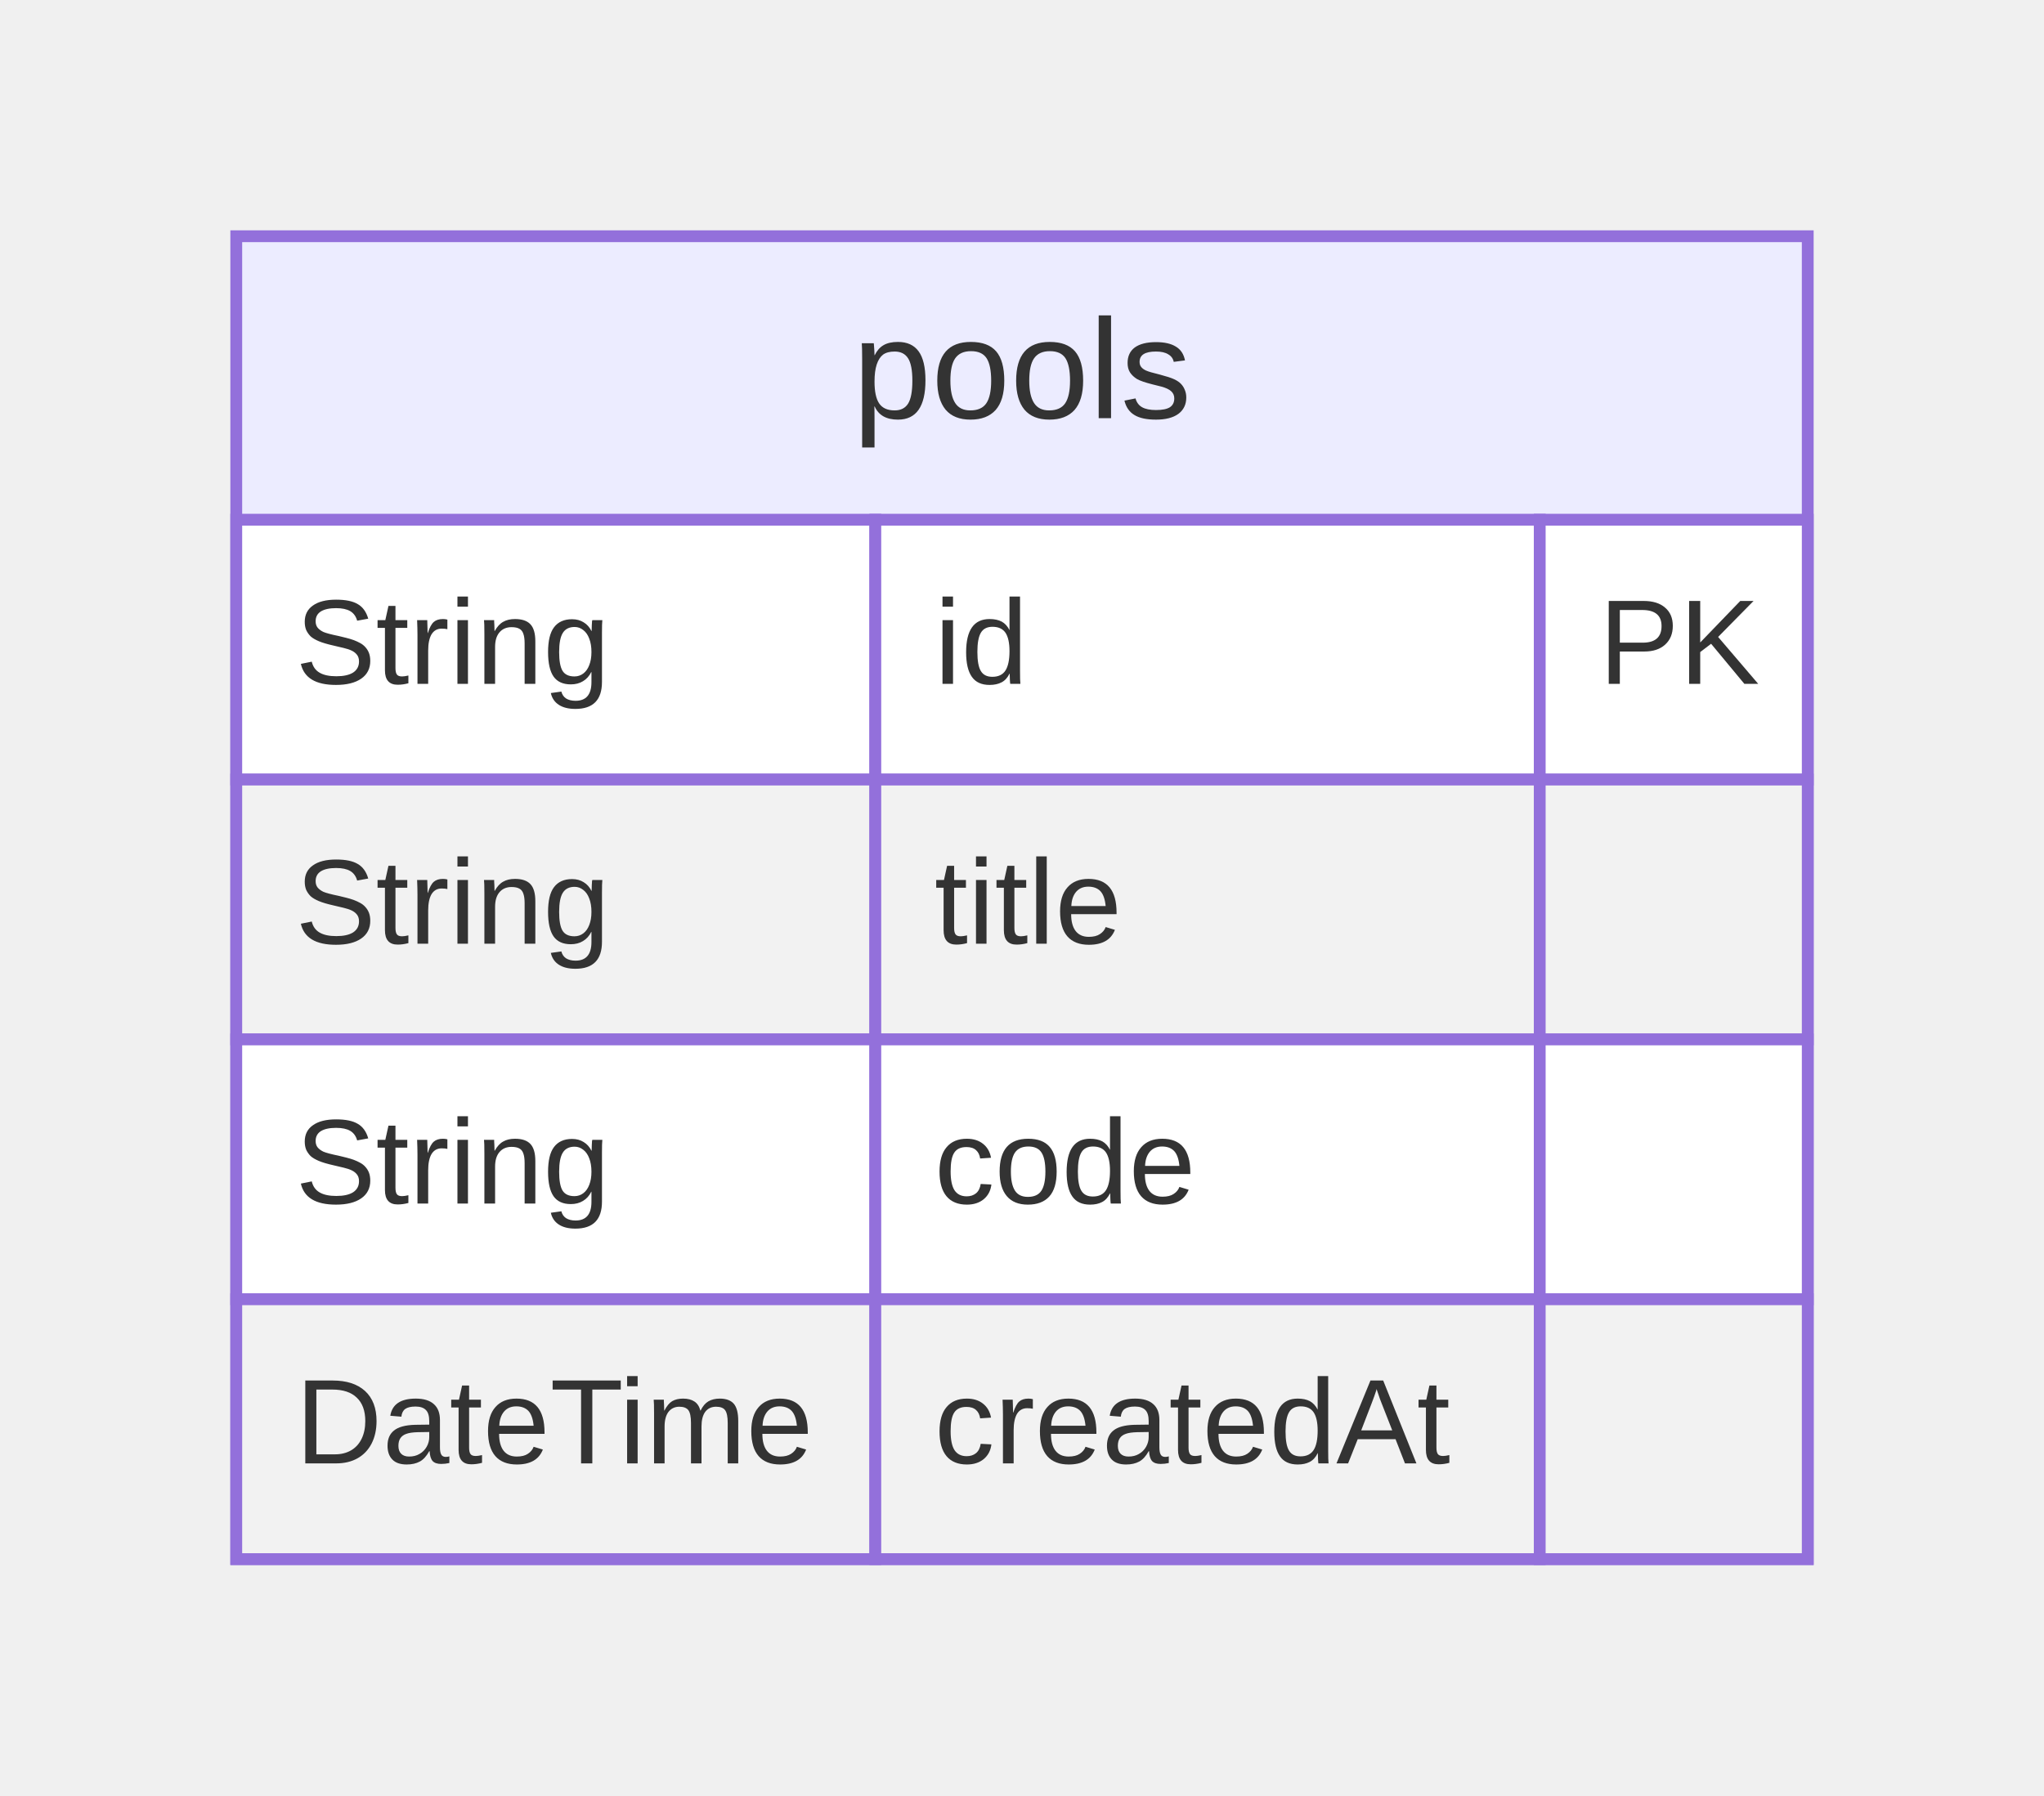
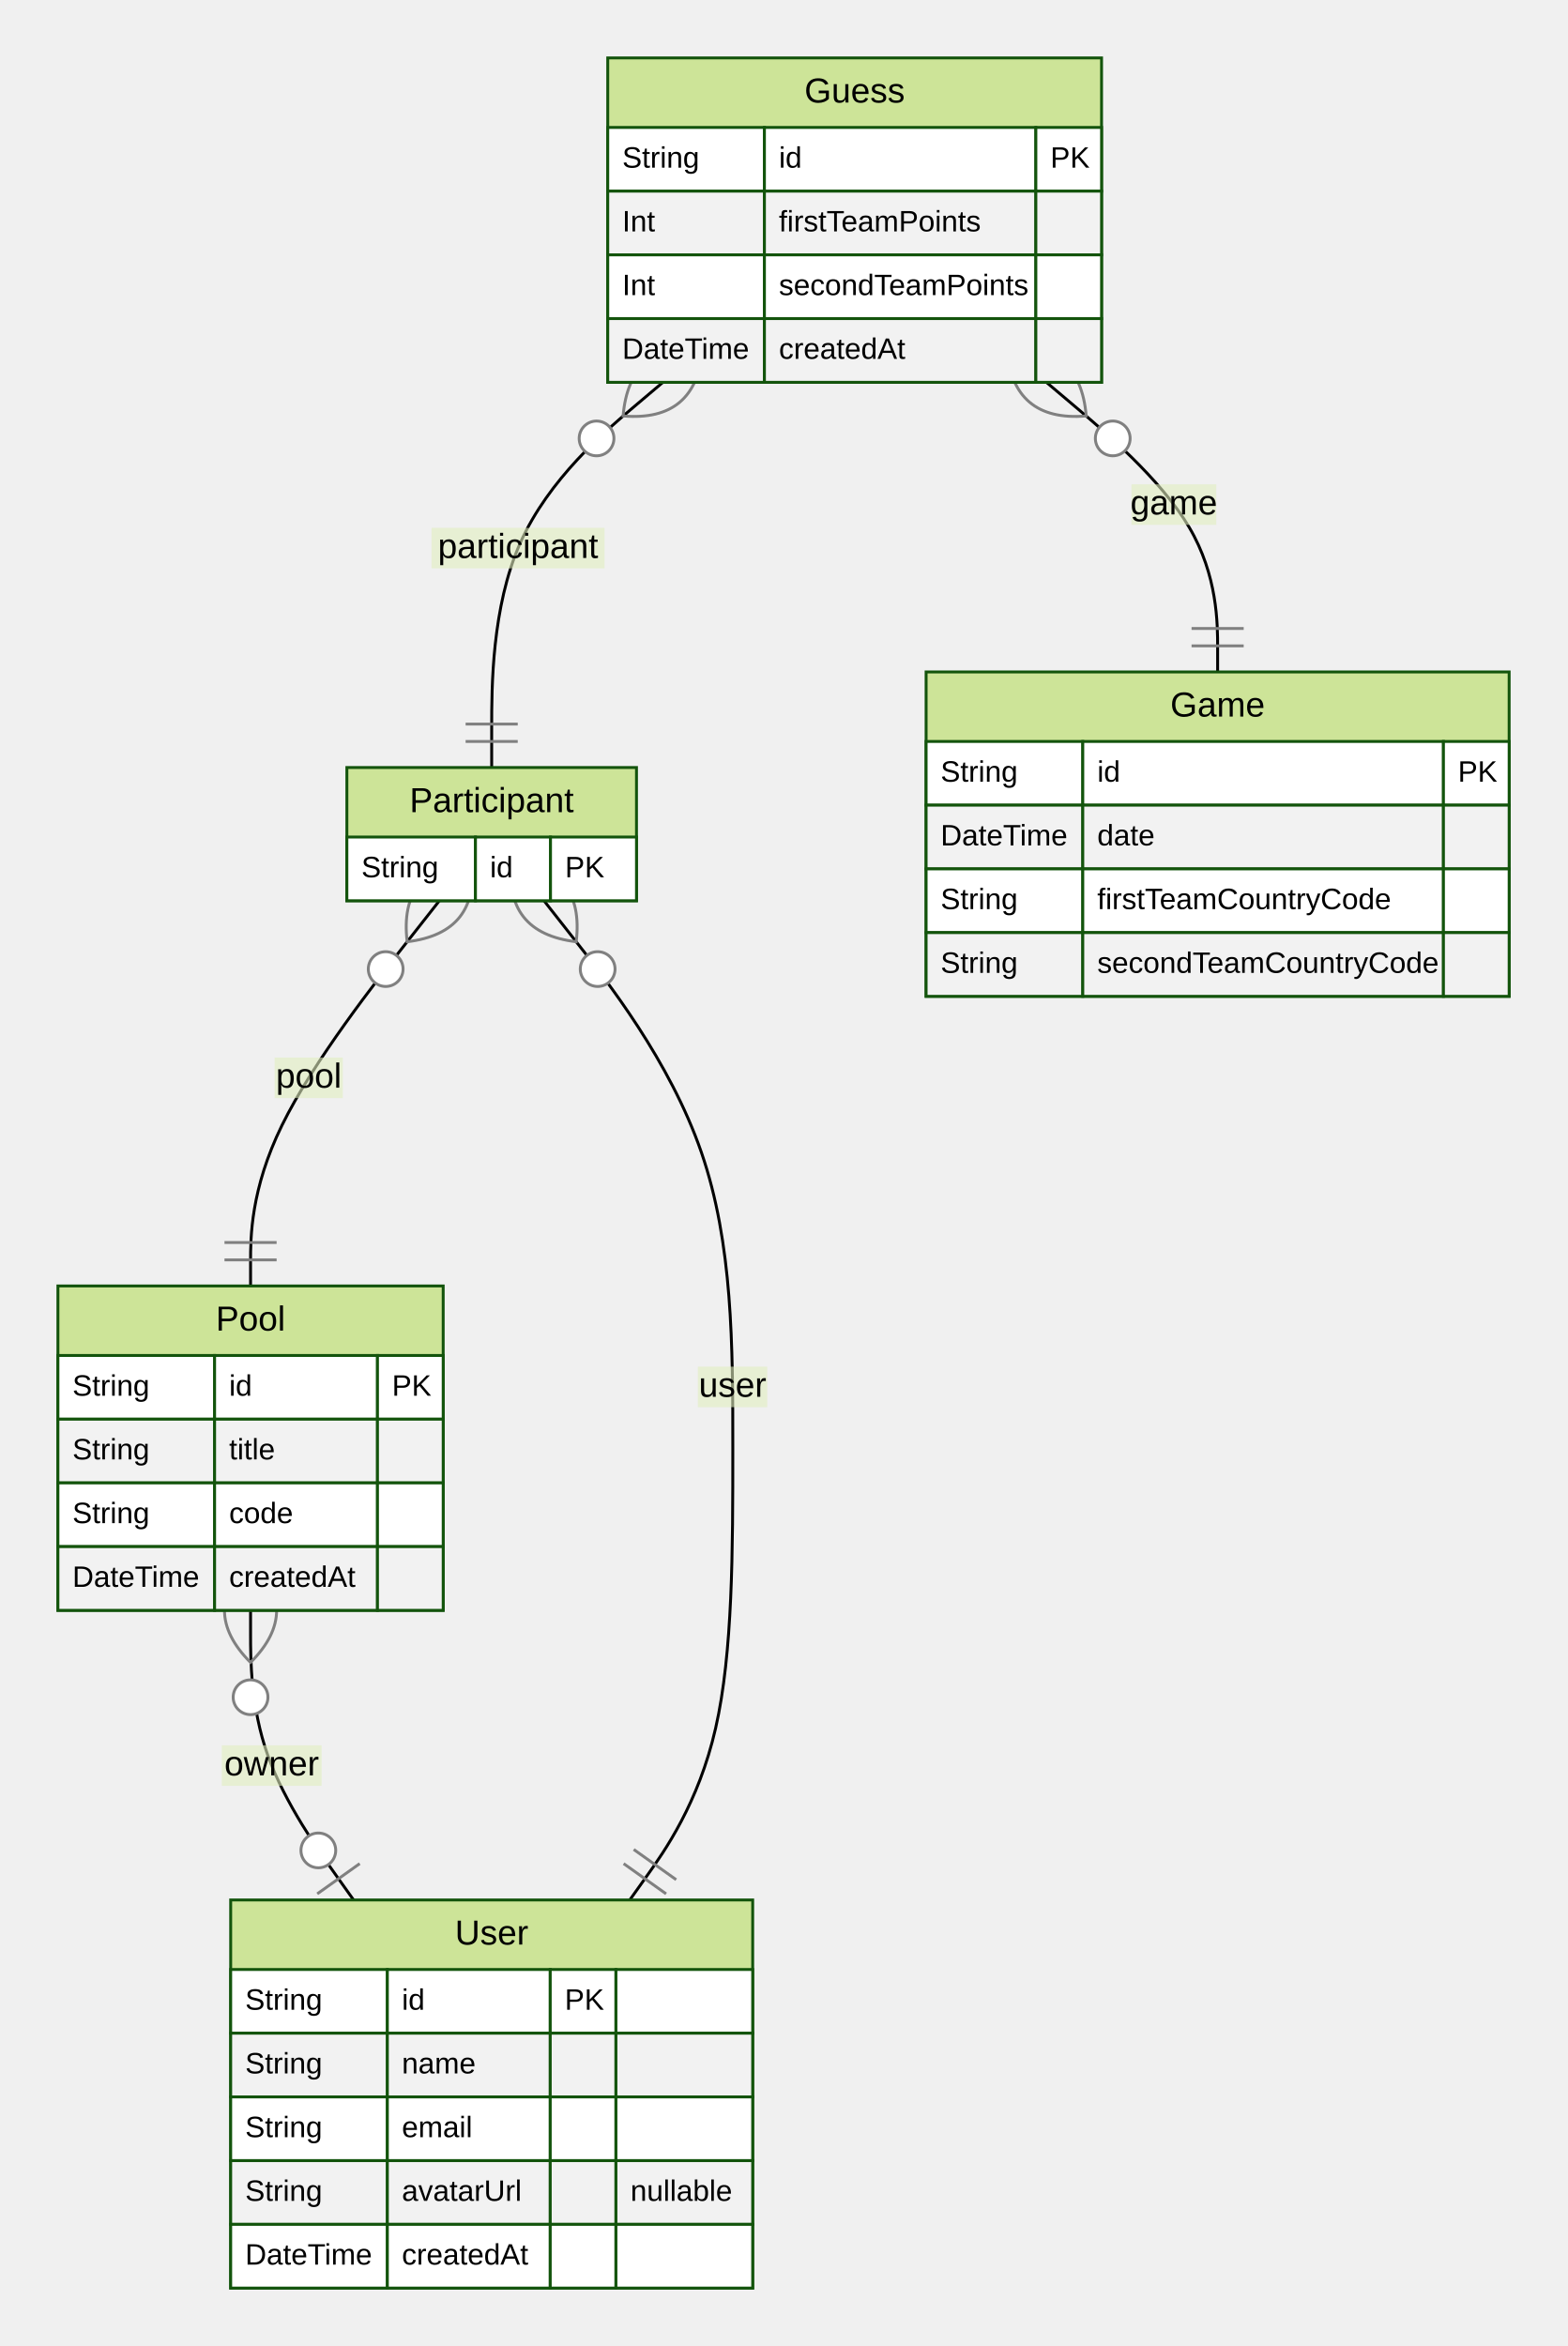
- <svg xmlns="http://www.w3.org/2000/svg" aria-labelledby="chart-title-mermaid-0 chart-desc-mermaid-0" role="img" viewBox="0 0 173.026 152" style="max-width: 173.026px; background-color: white;" width="100%" id="mermaid-0">
-   <style>#mermaid-0 {font-family:"trebuchet ms",verdana,arial,sans-serif;font-size:16px;fill:#333;}#mermaid-0 .error-icon{fill:#552222;}#mermaid-0 .error-text{fill:#552222;stroke:#552222;}#mermaid-0 .edge-thickness-normal{stroke-width:2px;}#mermaid-0 .edge-thickness-thick{stroke-width:3.5px;}#mermaid-0 .edge-pattern-solid{stroke-dasharray:0;}#mermaid-0 .edge-pattern-dashed{stroke-dasharray:3;}#mermaid-0 .edge-pattern-dotted{stroke-dasharray:2;}#mermaid-0 .marker{fill:#333333;stroke:#333333;}#mermaid-0 .marker.cross{stroke:#333333;}#mermaid-0 svg{font-family:"trebuchet ms",verdana,arial,sans-serif;font-size:16px;}#mermaid-0 .entityBox{fill:#ECECFF;stroke:#9370DB;}#mermaid-0 .attributeBoxOdd{fill:#ffffff;stroke:#9370DB;}#mermaid-0 .attributeBoxEven{fill:#f2f2f2;stroke:#9370DB;}#mermaid-0 .relationshipLabelBox{fill:hsl(80, 100%, 96.275%);opacity:0.7;background-color:hsl(80, 100%, 96.275%);}#mermaid-0 .relationshipLabelBox rect{opacity:0.5;}#mermaid-0 .relationshipLine{stroke:#333333;}#mermaid-0 :root{--mermaid-font-family:"trebuchet ms",verdana,arial,sans-serif;}</style>
+ <svg xmlns="http://www.w3.org/2000/svg" aria-labelledby="chart-title-mermaid-0 chart-desc-mermaid-0" role="img" viewBox="0 0 541.082 810" style="max-width: 541.082px; background-color: white;" width="100%" id="mermaid-0">
+   <style>#mermaid-0 {font-family:"trebuchet ms",verdana,arial,sans-serif;font-size:16px;fill:#000000;}#mermaid-0 .error-icon{fill:#552222;}#mermaid-0 .error-text{fill:#552222;stroke:#552222;}#mermaid-0 .edge-thickness-normal{stroke-width:2px;}#mermaid-0 .edge-thickness-thick{stroke-width:3.5px;}#mermaid-0 .edge-pattern-solid{stroke-dasharray:0;}#mermaid-0 .edge-pattern-dashed{stroke-dasharray:3;}#mermaid-0 .edge-pattern-dotted{stroke-dasharray:2;}#mermaid-0 .marker{fill:#000000;stroke:#000000;}#mermaid-0 .marker.cross{stroke:#000000;}#mermaid-0 svg{font-family:"trebuchet ms",verdana,arial,sans-serif;font-size:16px;}#mermaid-0 .entityBox{fill:#cde498;stroke:#13540c;}#mermaid-0 .attributeBoxOdd{fill:#ffffff;stroke:#13540c;}#mermaid-0 .attributeBoxEven{fill:#f2f2f2;stroke:#13540c;}#mermaid-0 .relationshipLabelBox{fill:hsl(78.158, 58.462%, 84.51%);opacity:0.7;background-color:hsl(78.158, 58.462%, 84.51%);}#mermaid-0 .relationshipLabelBox rect{opacity:0.5;}#mermaid-0 .relationshipLine{stroke:#000000;}#mermaid-0 :root{--mermaid-font-family:"trebuchet ms",verdana,arial,sans-serif;}</style>
  <g />
  <defs>
    <marker orient="auto" markerHeight="18" markerWidth="18" refY="9" refX="0" id="ONLY_ONE_START">
      <path d="M9,0 L9,18 M15,0 L15,18" fill="none" stroke="gray" />
    </marker>
  </defs>
  <defs>
    <marker orient="auto" markerHeight="18" markerWidth="18" refY="9" refX="18" id="ONLY_ONE_END">
      <path d="M3,0 L3,18 M9,0 L9,18" fill="none" stroke="gray" />
    </marker>
  </defs>
  <defs>
    <marker orient="auto" markerHeight="18" markerWidth="30" refY="9" refX="0" id="ZERO_OR_ONE_START">
      <circle r="6" cy="9" cx="21" fill="white" stroke="gray" />
      <path d="M9,0 L9,18" fill="none" stroke="gray" />
    </marker>
  </defs>
  <defs>
    <marker orient="auto" markerHeight="18" markerWidth="30" refY="9" refX="30" id="ZERO_OR_ONE_END">
      <circle r="6" cy="9" cx="9" fill="white" stroke="gray" />
      <path d="M21,0 L21,18" fill="none" stroke="gray" />
    </marker>
  </defs>
  <defs>
    <marker orient="auto" markerHeight="36" markerWidth="45" refY="18" refX="18" id="ONE_OR_MORE_START">
      <path d="M0,18 Q 18,0 36,18 Q 18,36 0,18 M42,9 L42,27" fill="none" stroke="gray" />
    </marker>
  </defs>
  <defs>
    <marker orient="auto" markerHeight="36" markerWidth="45" refY="18" refX="27" id="ONE_OR_MORE_END">
      <path d="M3,9 L3,27 M9,18 Q27,0 45,18 Q27,36 9,18" fill="none" stroke="gray" />
    </marker>
  </defs>
  <defs>
    <marker orient="auto" markerHeight="36" markerWidth="57" refY="18" refX="18" id="ZERO_OR_MORE_START">
      <circle r="6" cy="18" cx="48" fill="white" stroke="gray" />
      <path d="M0,18 Q18,0 36,18 Q18,36 0,18" fill="none" stroke="gray" />
    </marker>
  </defs>
  <defs>
    <marker orient="auto" markerHeight="36" markerWidth="57" refY="18" refX="39" id="ZERO_OR_MORE_END">
      <circle r="6" cy="18" cx="9" fill="white" stroke="gray" />
      <path d="M21,18 Q39,0 57,18 Q39,36 21,18" fill="none" stroke="gray" />
    </marker>
  </defs>
-   <g transform="translate(20,20 )" id="pools">
+   <path marker-start="url(#ZERO_OR_MORE_START)" marker-end="url(#ZERO_OR_ONE_END)" fill="none" stroke="gray" d="M86.513,556L86.513,564.333C86.513,572.667,86.513,589.333,92.443,606C98.373,622.667,110.233,639.333,116.163,647.667L122.093,656" class="er relationshipLine" />
+   <path marker-start="url(#ZERO_OR_MORE_START)" marker-end="url(#ONLY_ONE_END)" fill="none" stroke="gray" d="M187.835,311L198.7,324.833C209.565,338.667,231.296,366.333,242.161,397.833C253.026,429.333,253.026,464.667,253.026,500C253.026,535.333,253.026,570.667,247.096,596.667C241.167,622.667,229.307,639.333,223.377,647.667L217.447,656" class="er relationshipLine" />
+   <path marker-start="url(#ZERO_OR_MORE_START)" marker-end="url(#ONLY_ONE_END)" fill="none" stroke="gray" d="M151.705,311L140.839,324.833C129.974,338.667,108.244,366.333,97.378,388.5C86.513,410.667,86.513,427.333,86.513,435.667L86.513,444" class="er relationshipLine" />
+   <path marker-start="url(#ZERO_OR_MORE_START)" marker-end="url(#ONLY_ONE_END)" fill="none" stroke="gray" d="M228.887,132L219.034,140.333C209.181,148.667,189.476,165.333,179.623,187.5C169.77,209.667,169.77,237.333,169.77,251.167L169.77,265" class="er relationshipLine" />
+   <path marker-start="url(#ZERO_OR_MORE_START)" marker-end="url(#ONLY_ONE_END)" fill="none" stroke="gray" d="M361.309,132L371.162,140.333C381.015,148.667,400.72,165.333,410.573,182C420.426,198.667,420.426,215.333,420.426,223.667L420.426,232" class="er relationshipLine" />
+   <g transform="translate(20,444 )" id="Pool">
    <rect height="112" width="133.026" y="0" x="0" stroke="gray" fill-opacity="100%" fill="honeydew" class="er entityBox" />
-     <text transform="translate(66.51321,12)" style="font-family: &quot;trebuchet ms&quot;, verdana, arial, sans-serif;; font-size: 12px" text-anchor="middle" dominant-baseline="middle" y="0" x="0" id="entity-pools" class="er entityLabel">pools</text>
-     <rect height="22" width="54.096" y="24" x="0" stroke="gray" fill-opacity="100%" fill="honeydew" class="er attributeBoxOdd" />
-     <text transform="translate(5,35)" style="font-family: &quot;trebuchet ms&quot;, verdana, arial, sans-serif;; font-size: 10.2px" text-anchor="left" dominant-baseline="middle" y="0" x="0" id="entity-pools-attr-1-type" class="er entityLabel">String</text>
+     <text transform="translate(66.51321,12)" style="font-family: &quot;trebuchet ms&quot;, verdana, arial, sans-serif;; font-size: 12px" text-anchor="middle" dominant-baseline="middle" y="0" x="0" id="entity-Pool" class="er entityLabel">Pool</text>
+     <rect height="22" width="54.096" y="24" x="0" stroke="gray" fill-opacity="100%" fill="honeydew" class="er attributeBoxOdd" />
+     <text transform="translate(5,35)" style="font-family: &quot;trebuchet ms&quot;, verdana, arial, sans-serif;; font-size: 10.2px" text-anchor="left" dominant-baseline="middle" y="0" x="0" id="entity-Pool-attr-1-type" class="er entityLabel">String</text>
    <rect height="22" width="56.243" y="24" x="54.096" stroke="gray" fill-opacity="100%" fill="honeydew" class="er attributeBoxOdd" />
-     <text transform="translate(59.09555,35)" style="font-family: &quot;trebuchet ms&quot;, verdana, arial, sans-serif;; font-size: 10.2px" text-anchor="left" dominant-baseline="middle" y="0" x="0" id="entity-pools-attr-1-name" class="er entityLabel">id</text>
+     <text transform="translate(59.09555,35)" style="font-family: &quot;trebuchet ms&quot;, verdana, arial, sans-serif;; font-size: 10.2px" text-anchor="left" dominant-baseline="middle" y="0" x="0" id="entity-Pool-attr-1-name" class="er entityLabel">id</text>
    <rect height="22" width="22.688" y="24" x="110.339" stroke="gray" fill-opacity="100%" fill="honeydew" class="er attributeBoxOdd" />
-     <text transform="translate(115.3387,35)" style="font-family: &quot;trebuchet ms&quot;, verdana, arial, sans-serif;; font-size: 10.2px" text-anchor="left" dominant-baseline="middle" y="0" x="0" id="entity-pools-attr-1-key" class="er entityLabel">PK</text>
-     <rect height="22" width="54.096" y="46" x="0" stroke="gray" fill-opacity="100%" fill="honeydew" class="er attributeBoxEven" />
-     <text transform="translate(5,57)" style="font-family: &quot;trebuchet ms&quot;, verdana, arial, sans-serif;; font-size: 10.2px" text-anchor="left" dominant-baseline="middle" y="0" x="0" id="entity-pools-attr-2-type" class="er entityLabel">String</text>
+     <text transform="translate(115.3387,35)" style="font-family: &quot;trebuchet ms&quot;, verdana, arial, sans-serif;; font-size: 10.2px" text-anchor="left" dominant-baseline="middle" y="0" x="0" id="entity-Pool-attr-1-key" class="er entityLabel">PK</text>
+     <rect height="22" width="54.096" y="46" x="0" stroke="gray" fill-opacity="100%" fill="honeydew" class="er attributeBoxEven" />
+     <text transform="translate(5,57)" style="font-family: &quot;trebuchet ms&quot;, verdana, arial, sans-serif;; font-size: 10.2px" text-anchor="left" dominant-baseline="middle" y="0" x="0" id="entity-Pool-attr-2-type" class="er entityLabel">String</text>
    <rect height="22" width="56.243" y="46" x="54.096" stroke="gray" fill-opacity="100%" fill="honeydew" class="er attributeBoxEven" />
-     <text transform="translate(59.09555,57)" style="font-family: &quot;trebuchet ms&quot;, verdana, arial, sans-serif;; font-size: 10.2px" text-anchor="left" dominant-baseline="middle" y="0" x="0" id="entity-pools-attr-2-name" class="er entityLabel">title</text>
+     <text transform="translate(59.09555,57)" style="font-family: &quot;trebuchet ms&quot;, verdana, arial, sans-serif;; font-size: 10.2px" text-anchor="left" dominant-baseline="middle" y="0" x="0" id="entity-Pool-attr-2-name" class="er entityLabel">title</text>
    <rect height="22" width="22.688" y="46" x="110.339" stroke="gray" fill-opacity="100%" fill="honeydew" class="er attributeBoxEven" />
-     <text transform="translate(115.3387,57)" style="font-family: &quot;trebuchet ms&quot;, verdana, arial, sans-serif;; font-size: 10.2px" text-anchor="left" dominant-baseline="middle" y="0" x="0" id="entity-pools-attr-2-key" class="er entityLabel" />
-     <rect height="22" width="54.096" y="68" x="0" stroke="gray" fill-opacity="100%" fill="honeydew" class="er attributeBoxOdd" />
-     <text transform="translate(5,79)" style="font-family: &quot;trebuchet ms&quot;, verdana, arial, sans-serif;; font-size: 10.2px" text-anchor="left" dominant-baseline="middle" y="0" x="0" id="entity-pools-attr-3-type" class="er entityLabel">String</text>
+     <text transform="translate(115.3387,57)" style="font-family: &quot;trebuchet ms&quot;, verdana, arial, sans-serif;; font-size: 10.2px" text-anchor="left" dominant-baseline="middle" y="0" x="0" id="entity-Pool-attr-2-key" class="er entityLabel" />
+     <rect height="22" width="54.096" y="68" x="0" stroke="gray" fill-opacity="100%" fill="honeydew" class="er attributeBoxOdd" />
+     <text transform="translate(5,79)" style="font-family: &quot;trebuchet ms&quot;, verdana, arial, sans-serif;; font-size: 10.2px" text-anchor="left" dominant-baseline="middle" y="0" x="0" id="entity-Pool-attr-3-type" class="er entityLabel">String</text>
    <rect height="22" width="56.243" y="68" x="54.096" stroke="gray" fill-opacity="100%" fill="honeydew" class="er attributeBoxOdd" />
-     <text transform="translate(59.09555,79)" style="font-family: &quot;trebuchet ms&quot;, verdana, arial, sans-serif;; font-size: 10.2px" text-anchor="left" dominant-baseline="middle" y="0" x="0" id="entity-pools-attr-3-name" class="er entityLabel">code</text>
+     <text transform="translate(59.09555,79)" style="font-family: &quot;trebuchet ms&quot;, verdana, arial, sans-serif;; font-size: 10.2px" text-anchor="left" dominant-baseline="middle" y="0" x="0" id="entity-Pool-attr-3-name" class="er entityLabel">code</text>
    <rect height="22" width="22.688" y="68" x="110.339" stroke="gray" fill-opacity="100%" fill="honeydew" class="er attributeBoxOdd" />
-     <text transform="translate(115.3387,79)" style="font-family: &quot;trebuchet ms&quot;, verdana, arial, sans-serif;; font-size: 10.2px" text-anchor="left" dominant-baseline="middle" y="0" x="0" id="entity-pools-attr-3-key" class="er entityLabel" />
-     <rect height="22" width="54.096" y="90" x="0" stroke="gray" fill-opacity="100%" fill="honeydew" class="er attributeBoxEven" />
-     <text transform="translate(5,101)" style="font-family: &quot;trebuchet ms&quot;, verdana, arial, sans-serif;; font-size: 10.2px" text-anchor="left" dominant-baseline="middle" y="0" x="0" id="entity-pools-attr-4-type" class="er entityLabel">DateTime</text>
+     <text transform="translate(115.3387,79)" style="font-family: &quot;trebuchet ms&quot;, verdana, arial, sans-serif;; font-size: 10.2px" text-anchor="left" dominant-baseline="middle" y="0" x="0" id="entity-Pool-attr-3-key" class="er entityLabel" />
+     <rect height="22" width="54.096" y="90" x="0" stroke="gray" fill-opacity="100%" fill="honeydew" class="er attributeBoxEven" />
+     <text transform="translate(5,101)" style="font-family: &quot;trebuchet ms&quot;, verdana, arial, sans-serif;; font-size: 10.2px" text-anchor="left" dominant-baseline="middle" y="0" x="0" id="entity-Pool-attr-4-type" class="er entityLabel">DateTime</text>
    <rect height="22" width="56.243" y="90" x="54.096" stroke="gray" fill-opacity="100%" fill="honeydew" class="er attributeBoxEven" />
-     <text transform="translate(59.09555,101)" style="font-family: &quot;trebuchet ms&quot;, verdana, arial, sans-serif;; font-size: 10.2px" text-anchor="left" dominant-baseline="middle" y="0" x="0" id="entity-pools-attr-4-name" class="er entityLabel">createdAt</text>
+     <text transform="translate(59.09555,101)" style="font-family: &quot;trebuchet ms&quot;, verdana, arial, sans-serif;; font-size: 10.2px" text-anchor="left" dominant-baseline="middle" y="0" x="0" id="entity-Pool-attr-4-name" class="er entityLabel">createdAt</text>
    <rect height="22" width="22.688" y="90" x="110.339" stroke="gray" fill-opacity="100%" fill="honeydew" class="er attributeBoxEven" />
-     <text transform="translate(115.3387,101)" style="font-family: &quot;trebuchet ms&quot;, verdana, arial, sans-serif;; font-size: 10.2px" text-anchor="left" dominant-baseline="middle" y="0" x="0" id="entity-pools-attr-4-key" class="er entityLabel" />
-   </g>
+     <text transform="translate(115.3387,101)" style="font-family: &quot;trebuchet ms&quot;, verdana, arial, sans-serif;; font-size: 10.2px" text-anchor="left" dominant-baseline="middle" y="0" x="0" id="entity-Pool-attr-4-key" class="er entityLabel" />
+   </g>
+   <g transform="translate(119.7698,265 )" id="Participant">
+     <rect height="46" width="100" y="0" x="0" stroke="gray" fill-opacity="100%" fill="honeydew" class="er entityBox" />
+     <text transform="translate(50,12)" style="font-family: &quot;trebuchet ms&quot;, verdana, arial, sans-serif;; font-size: 12px" text-anchor="middle" dominant-baseline="middle" y="0" x="0" id="entity-Participant" class="er entityLabel">Participant</text>
+     <rect height="22" width="44.399" y="24" x="0" stroke="gray" fill-opacity="100%" fill="honeydew" class="er attributeBoxOdd" />
+     <text transform="translate(5,35)" style="font-family: &quot;trebuchet ms&quot;, verdana, arial, sans-serif;; font-size: 10.2px" text-anchor="left" dominant-baseline="middle" y="0" x="0" id="entity-Participant-attr-1-type" class="er entityLabel">String</text>
+     <rect height="22" width="25.911" y="24" x="44.399" stroke="gray" fill-opacity="100%" fill="honeydew" class="er attributeBoxOdd" />
+     <text transform="translate(49.39862,35)" style="font-family: &quot;trebuchet ms&quot;, verdana, arial, sans-serif;; font-size: 10.2px" text-anchor="left" dominant-baseline="middle" y="0" x="0" id="entity-Participant-attr-1-name" class="er entityLabel">id</text>
+     <rect height="22" width="29.69" y="24" x="70.31" stroke="gray" fill-opacity="100%" fill="honeydew" class="er attributeBoxOdd" />
+     <text transform="translate(75.30976,35)" style="font-family: &quot;trebuchet ms&quot;, verdana, arial, sans-serif;; font-size: 10.2px" text-anchor="left" dominant-baseline="middle" y="0" x="0" id="entity-Participant-attr-1-key" class="er entityLabel">PK</text>
+   </g>
+   <g transform="translate(79.65034,656 )" id="User">
+     <rect height="134" width="180.239" y="0" x="0" stroke="gray" fill-opacity="100%" fill="honeydew" class="er entityBox" />
+     <text transform="translate(90.11948,12)" style="font-family: &quot;trebuchet ms&quot;, verdana, arial, sans-serif;; font-size: 12px" text-anchor="middle" dominant-baseline="middle" y="0" x="0" id="entity-User" class="er entityLabel">User</text>
+     <rect height="22" width="54.096" y="24" x="0" stroke="gray" fill-opacity="100%" fill="honeydew" class="er attributeBoxOdd" />
+     <text transform="translate(5,35)" style="font-family: &quot;trebuchet ms&quot;, verdana, arial, sans-serif;; font-size: 10.2px" text-anchor="left" dominant-baseline="middle" y="0" x="0" id="entity-User-attr-1-type" class="er entityLabel">String</text>
+     <rect height="22" width="56.243" y="24" x="54.096" stroke="gray" fill-opacity="100%" fill="honeydew" class="er attributeBoxOdd" />
+     <text transform="translate(59.09555,35)" style="font-family: &quot;trebuchet ms&quot;, verdana, arial, sans-serif;; font-size: 10.2px" text-anchor="left" dominant-baseline="middle" y="0" x="0" id="entity-User-attr-1-name" class="er entityLabel">id</text>
+     <rect height="22" width="22.688" y="24" x="110.339" stroke="gray" fill-opacity="100%" fill="honeydew" class="er attributeBoxOdd" />
+     <text transform="translate(115.3387,35)" style="font-family: &quot;trebuchet ms&quot;, verdana, arial, sans-serif;; font-size: 10.2px" text-anchor="left" dominant-baseline="middle" y="0" x="0" id="entity-User-attr-1-key" class="er entityLabel">PK</text>
+     <rect height="22" width="47.213" y="24" x="133.026" stroke="gray" fill-opacity="100%" fill="honeydew" class="er attributeBoxOdd" />
+     <text transform="translate(138.0264,35)" style="font-family: &quot;trebuchet ms&quot;, verdana, arial, sans-serif;; font-size: 10.2px" text-anchor="left" dominant-baseline="middle" y="0" x="0" id="entity-User-attr-1-comment" class="er entityLabel" />
+     <rect height="22" width="54.096" y="46" x="0" stroke="gray" fill-opacity="100%" fill="honeydew" class="er attributeBoxEven" />
+     <text transform="translate(5,57)" style="font-family: &quot;trebuchet ms&quot;, verdana, arial, sans-serif;; font-size: 10.2px" text-anchor="left" dominant-baseline="middle" y="0" x="0" id="entity-User-attr-2-type" class="er entityLabel">String</text>
+     <rect height="22" width="56.243" y="46" x="54.096" stroke="gray" fill-opacity="100%" fill="honeydew" class="er attributeBoxEven" />
+     <text transform="translate(59.09555,57)" style="font-family: &quot;trebuchet ms&quot;, verdana, arial, sans-serif;; font-size: 10.2px" text-anchor="left" dominant-baseline="middle" y="0" x="0" id="entity-User-attr-2-name" class="er entityLabel">name</text>
+     <rect height="22" width="22.688" y="46" x="110.339" stroke="gray" fill-opacity="100%" fill="honeydew" class="er attributeBoxEven" />
+     <text transform="translate(115.3387,57)" style="font-family: &quot;trebuchet ms&quot;, verdana, arial, sans-serif;; font-size: 10.2px" text-anchor="left" dominant-baseline="middle" y="0" x="0" id="entity-User-attr-2-key" class="er entityLabel" />
+     <rect height="22" width="47.213" y="46" x="133.026" stroke="gray" fill-opacity="100%" fill="honeydew" class="er attributeBoxEven" />
+     <text transform="translate(138.0264,57)" style="font-family: &quot;trebuchet ms&quot;, verdana, arial, sans-serif;; font-size: 10.2px" text-anchor="left" dominant-baseline="middle" y="0" x="0" id="entity-User-attr-2-comment" class="er entityLabel" />
+     <rect height="22" width="54.096" y="68" x="0" stroke="gray" fill-opacity="100%" fill="honeydew" class="er attributeBoxOdd" />
+     <text transform="translate(5,79)" style="font-family: &quot;trebuchet ms&quot;, verdana, arial, sans-serif;; font-size: 10.2px" text-anchor="left" dominant-baseline="middle" y="0" x="0" id="entity-User-attr-3-type" class="er entityLabel">String</text>
+     <rect height="22" width="56.243" y="68" x="54.096" stroke="gray" fill-opacity="100%" fill="honeydew" class="er attributeBoxOdd" />
+     <text transform="translate(59.09555,79)" style="font-family: &quot;trebuchet ms&quot;, verdana, arial, sans-serif;; font-size: 10.2px" text-anchor="left" dominant-baseline="middle" y="0" x="0" id="entity-User-attr-3-name" class="er entityLabel">email</text>
+     <rect height="22" width="22.688" y="68" x="110.339" stroke="gray" fill-opacity="100%" fill="honeydew" class="er attributeBoxOdd" />
+     <text transform="translate(115.3387,79)" style="font-family: &quot;trebuchet ms&quot;, verdana, arial, sans-serif;; font-size: 10.2px" text-anchor="left" dominant-baseline="middle" y="0" x="0" id="entity-User-attr-3-key" class="er entityLabel" />
+     <rect height="22" width="47.213" y="68" x="133.026" stroke="gray" fill-opacity="100%" fill="honeydew" class="er attributeBoxOdd" />
+     <text transform="translate(138.0264,79)" style="font-family: &quot;trebuchet ms&quot;, verdana, arial, sans-serif;; font-size: 10.2px" text-anchor="left" dominant-baseline="middle" y="0" x="0" id="entity-User-attr-3-comment" class="er entityLabel" />
+     <rect height="22" width="54.096" y="90" x="0" stroke="gray" fill-opacity="100%" fill="honeydew" class="er attributeBoxEven" />
+     <text transform="translate(5,101)" style="font-family: &quot;trebuchet ms&quot;, verdana, arial, sans-serif;; font-size: 10.2px" text-anchor="left" dominant-baseline="middle" y="0" x="0" id="entity-User-attr-4-type" class="er entityLabel">String</text>
+     <rect height="22" width="56.243" y="90" x="54.096" stroke="gray" fill-opacity="100%" fill="honeydew" class="er attributeBoxEven" />
+     <text transform="translate(59.09555,101)" style="font-family: &quot;trebuchet ms&quot;, verdana, arial, sans-serif;; font-size: 10.2px" text-anchor="left" dominant-baseline="middle" y="0" x="0" id="entity-User-attr-4-name" class="er entityLabel">avatarUrl</text>
+     <rect height="22" width="22.688" y="90" x="110.339" stroke="gray" fill-opacity="100%" fill="honeydew" class="er attributeBoxEven" />
+     <text transform="translate(115.3387,101)" style="font-family: &quot;trebuchet ms&quot;, verdana, arial, sans-serif;; font-size: 10.2px" text-anchor="left" dominant-baseline="middle" y="0" x="0" id="entity-User-attr-4-key" class="er entityLabel" />
+     <rect height="22" width="47.213" y="90" x="133.026" stroke="gray" fill-opacity="100%" fill="honeydew" class="er attributeBoxEven" />
+     <text transform="translate(138.0264,101)" style="font-family: &quot;trebuchet ms&quot;, verdana, arial, sans-serif;; font-size: 10.2px" text-anchor="left" dominant-baseline="middle" y="0" x="0" id="entity-User-attr-4-comment" class="er entityLabel">nullable</text>
+     <rect height="22" width="54.096" y="112" x="0" stroke="gray" fill-opacity="100%" fill="honeydew" class="er attributeBoxOdd" />
+     <text transform="translate(5,123)" style="font-family: &quot;trebuchet ms&quot;, verdana, arial, sans-serif;; font-size: 10.2px" text-anchor="left" dominant-baseline="middle" y="0" x="0" id="entity-User-attr-5-type" class="er entityLabel">DateTime</text>
+     <rect height="22" width="56.243" y="112" x="54.096" stroke="gray" fill-opacity="100%" fill="honeydew" class="er attributeBoxOdd" />
+     <text transform="translate(59.09555,123)" style="font-family: &quot;trebuchet ms&quot;, verdana, arial, sans-serif;; font-size: 10.2px" text-anchor="left" dominant-baseline="middle" y="0" x="0" id="entity-User-attr-5-name" class="er entityLabel">createdAt</text>
+     <rect height="22" width="22.688" y="112" x="110.339" stroke="gray" fill-opacity="100%" fill="honeydew" class="er attributeBoxOdd" />
+     <text transform="translate(115.3387,123)" style="font-family: &quot;trebuchet ms&quot;, verdana, arial, sans-serif;; font-size: 10.2px" text-anchor="left" dominant-baseline="middle" y="0" x="0" id="entity-User-attr-5-key" class="er entityLabel" />
+     <rect height="22" width="47.213" y="112" x="133.026" stroke="gray" fill-opacity="100%" fill="honeydew" class="er attributeBoxOdd" />
+     <text transform="translate(138.0264,123)" style="font-family: &quot;trebuchet ms&quot;, verdana, arial, sans-serif;; font-size: 10.2px" text-anchor="left" dominant-baseline="middle" y="0" x="0" id="entity-User-attr-5-comment" class="er entityLabel" />
+   </g>
+   <g transform="translate(319.7698,232 )" id="Game">
+     <rect height="112" width="201.312" y="0" x="0" stroke="gray" fill-opacity="100%" fill="honeydew" class="er entityBox" />
+     <text transform="translate(100.6562,12)" style="font-family: &quot;trebuchet ms&quot;, verdana, arial, sans-serif;; font-size: 12px" text-anchor="middle" dominant-baseline="middle" y="0" x="0" id="entity-Game" class="er entityLabel">Game</text>
+     <rect height="22" width="54.096" y="24" x="0" stroke="gray" fill-opacity="100%" fill="honeydew" class="er attributeBoxOdd" />
+     <text transform="translate(5,35)" style="font-family: &quot;trebuchet ms&quot;, verdana, arial, sans-serif;; font-size: 10.2px" text-anchor="left" dominant-baseline="middle" y="0" x="0" id="entity-Game-attr-1-type" class="er entityLabel">String</text>
+     <rect height="22" width="124.529" y="24" x="54.096" stroke="gray" fill-opacity="100%" fill="honeydew" class="er attributeBoxOdd" />
+     <text transform="translate(59.09555,35)" style="font-family: &quot;trebuchet ms&quot;, verdana, arial, sans-serif;; font-size: 10.2px" text-anchor="left" dominant-baseline="middle" y="0" x="0" id="entity-Game-attr-1-name" class="er entityLabel">id</text>
+     <rect height="22" width="22.688" y="24" x="178.625" stroke="gray" fill-opacity="100%" fill="honeydew" class="er attributeBoxOdd" />
+     <text transform="translate(183.6248,35)" style="font-family: &quot;trebuchet ms&quot;, verdana, arial, sans-serif;; font-size: 10.2px" text-anchor="left" dominant-baseline="middle" y="0" x="0" id="entity-Game-attr-1-key" class="er entityLabel">PK</text>
+     <rect height="22" width="54.096" y="46" x="0" stroke="gray" fill-opacity="100%" fill="honeydew" class="er attributeBoxEven" />
+     <text transform="translate(5,57)" style="font-family: &quot;trebuchet ms&quot;, verdana, arial, sans-serif;; font-size: 10.2px" text-anchor="left" dominant-baseline="middle" y="0" x="0" id="entity-Game-attr-2-type" class="er entityLabel">DateTime</text>
+     <rect height="22" width="124.529" y="46" x="54.096" stroke="gray" fill-opacity="100%" fill="honeydew" class="er attributeBoxEven" />
+     <text transform="translate(59.09555,57)" style="font-family: &quot;trebuchet ms&quot;, verdana, arial, sans-serif;; font-size: 10.2px" text-anchor="left" dominant-baseline="middle" y="0" x="0" id="entity-Game-attr-2-name" class="er entityLabel">date</text>
+     <rect height="22" width="22.688" y="46" x="178.625" stroke="gray" fill-opacity="100%" fill="honeydew" class="er attributeBoxEven" />
+     <text transform="translate(183.6248,57)" style="font-family: &quot;trebuchet ms&quot;, verdana, arial, sans-serif;; font-size: 10.2px" text-anchor="left" dominant-baseline="middle" y="0" x="0" id="entity-Game-attr-2-key" class="er entityLabel" />
+     <rect height="22" width="54.096" y="68" x="0" stroke="gray" fill-opacity="100%" fill="honeydew" class="er attributeBoxOdd" />
+     <text transform="translate(5,79)" style="font-family: &quot;trebuchet ms&quot;, verdana, arial, sans-serif;; font-size: 10.2px" text-anchor="left" dominant-baseline="middle" y="0" x="0" id="entity-Game-attr-3-type" class="er entityLabel">String</text>
+     <rect height="22" width="124.529" y="68" x="54.096" stroke="gray" fill-opacity="100%" fill="honeydew" class="er attributeBoxOdd" />
+     <text transform="translate(59.09555,79)" style="font-family: &quot;trebuchet ms&quot;, verdana, arial, sans-serif;; font-size: 10.2px" text-anchor="left" dominant-baseline="middle" y="0" x="0" id="entity-Game-attr-3-name" class="er entityLabel">firstTeamCountryCode</text>
+     <rect height="22" width="22.688" y="68" x="178.625" stroke="gray" fill-opacity="100%" fill="honeydew" class="er attributeBoxOdd" />
+     <text transform="translate(183.6248,79)" style="font-family: &quot;trebuchet ms&quot;, verdana, arial, sans-serif;; font-size: 10.2px" text-anchor="left" dominant-baseline="middle" y="0" x="0" id="entity-Game-attr-3-key" class="er entityLabel" />
+     <rect height="22" width="54.096" y="90" x="0" stroke="gray" fill-opacity="100%" fill="honeydew" class="er attributeBoxEven" />
+     <text transform="translate(5,101)" style="font-family: &quot;trebuchet ms&quot;, verdana, arial, sans-serif;; font-size: 10.2px" text-anchor="left" dominant-baseline="middle" y="0" x="0" id="entity-Game-attr-4-type" class="er entityLabel">String</text>
+     <rect height="22" width="124.529" y="90" x="54.096" stroke="gray" fill-opacity="100%" fill="honeydew" class="er attributeBoxEven" />
+     <text transform="translate(59.09555,101)" style="font-family: &quot;trebuchet ms&quot;, verdana, arial, sans-serif;; font-size: 10.2px" text-anchor="left" dominant-baseline="middle" y="0" x="0" id="entity-Game-attr-4-name" class="er entityLabel">secondTeamCountryCode</text>
+     <rect height="22" width="22.688" y="90" x="178.625" stroke="gray" fill-opacity="100%" fill="honeydew" class="er attributeBoxEven" />
+     <text transform="translate(183.6248,101)" style="font-family: &quot;trebuchet ms&quot;, verdana, arial, sans-serif;; font-size: 10.2px" text-anchor="left" dominant-baseline="middle" y="0" x="0" id="entity-Game-attr-4-key" class="er entityLabel" />
+   </g>
+   <g transform="translate(209.8457,20 )" id="Guess">
+     <rect height="112" width="170.504" y="0" x="0" stroke="gray" fill-opacity="100%" fill="honeydew" class="er entityBox" />
+     <text transform="translate(85.2522,12)" style="font-family: &quot;trebuchet ms&quot;, verdana, arial, sans-serif;; font-size: 12px" text-anchor="middle" dominant-baseline="middle" y="0" x="0" id="entity-Guess" class="er entityLabel">Guess</text>
+     <rect height="22" width="54.096" y="24" x="0" stroke="gray" fill-opacity="100%" fill="honeydew" class="er attributeBoxOdd" />
+     <text transform="translate(5,35)" style="font-family: &quot;trebuchet ms&quot;, verdana, arial, sans-serif;; font-size: 10.2px" text-anchor="left" dominant-baseline="middle" y="0" x="0" id="entity-Guess-attr-1-type" class="er entityLabel">String</text>
+     <rect height="22" width="93.721" y="24" x="54.096" stroke="gray" fill-opacity="100%" fill="honeydew" class="er attributeBoxOdd" />
+     <text transform="translate(59.09555,35)" style="font-family: &quot;trebuchet ms&quot;, verdana, arial, sans-serif;; font-size: 10.2px" text-anchor="left" dominant-baseline="middle" y="0" x="0" id="entity-Guess-attr-1-name" class="er entityLabel">id</text>
+     <rect height="22" width="22.688" y="24" x="147.817" stroke="gray" fill-opacity="100%" fill="honeydew" class="er attributeBoxOdd" />
+     <text transform="translate(152.8167,35)" style="font-family: &quot;trebuchet ms&quot;, verdana, arial, sans-serif;; font-size: 10.2px" text-anchor="left" dominant-baseline="middle" y="0" x="0" id="entity-Guess-attr-1-key" class="er entityLabel">PK</text>
+     <rect height="22" width="54.096" y="46" x="0" stroke="gray" fill-opacity="100%" fill="honeydew" class="er attributeBoxEven" />
+     <text transform="translate(5,57)" style="font-family: &quot;trebuchet ms&quot;, verdana, arial, sans-serif;; font-size: 10.2px" text-anchor="left" dominant-baseline="middle" y="0" x="0" id="entity-Guess-attr-2-type" class="er entityLabel">Int</text>
+     <rect height="22" width="93.721" y="46" x="54.096" stroke="gray" fill-opacity="100%" fill="honeydew" class="er attributeBoxEven" />
+     <text transform="translate(59.09555,57)" style="font-family: &quot;trebuchet ms&quot;, verdana, arial, sans-serif;; font-size: 10.2px" text-anchor="left" dominant-baseline="middle" y="0" x="0" id="entity-Guess-attr-2-name" class="er entityLabel">firstTeamPoints</text>
+     <rect height="22" width="22.688" y="46" x="147.817" stroke="gray" fill-opacity="100%" fill="honeydew" class="er attributeBoxEven" />
+     <text transform="translate(152.8167,57)" style="font-family: &quot;trebuchet ms&quot;, verdana, arial, sans-serif;; font-size: 10.2px" text-anchor="left" dominant-baseline="middle" y="0" x="0" id="entity-Guess-attr-2-key" class="er entityLabel" />
+     <rect height="22" width="54.096" y="68" x="0" stroke="gray" fill-opacity="100%" fill="honeydew" class="er attributeBoxOdd" />
+     <text transform="translate(5,79)" style="font-family: &quot;trebuchet ms&quot;, verdana, arial, sans-serif;; font-size: 10.2px" text-anchor="left" dominant-baseline="middle" y="0" x="0" id="entity-Guess-attr-3-type" class="er entityLabel">Int</text>
+     <rect height="22" width="93.721" y="68" x="54.096" stroke="gray" fill-opacity="100%" fill="honeydew" class="er attributeBoxOdd" />
+     <text transform="translate(59.09555,79)" style="font-family: &quot;trebuchet ms&quot;, verdana, arial, sans-serif;; font-size: 10.2px" text-anchor="left" dominant-baseline="middle" y="0" x="0" id="entity-Guess-attr-3-name" class="er entityLabel">secondTeamPoints</text>
+     <rect height="22" width="22.688" y="68" x="147.817" stroke="gray" fill-opacity="100%" fill="honeydew" class="er attributeBoxOdd" />
+     <text transform="translate(152.8167,79)" style="font-family: &quot;trebuchet ms&quot;, verdana, arial, sans-serif;; font-size: 10.2px" text-anchor="left" dominant-baseline="middle" y="0" x="0" id="entity-Guess-attr-3-key" class="er entityLabel" />
+     <rect height="22" width="54.096" y="90" x="0" stroke="gray" fill-opacity="100%" fill="honeydew" class="er attributeBoxEven" />
+     <text transform="translate(5,101)" style="font-family: &quot;trebuchet ms&quot;, verdana, arial, sans-serif;; font-size: 10.2px" text-anchor="left" dominant-baseline="middle" y="0" x="0" id="entity-Guess-attr-4-type" class="er entityLabel">DateTime</text>
+     <rect height="22" width="93.721" y="90" x="54.096" stroke="gray" fill-opacity="100%" fill="honeydew" class="er attributeBoxEven" />
+     <text transform="translate(59.09555,101)" style="font-family: &quot;trebuchet ms&quot;, verdana, arial, sans-serif;; font-size: 10.2px" text-anchor="left" dominant-baseline="middle" y="0" x="0" id="entity-Guess-attr-4-name" class="er entityLabel">createdAt</text>
+     <rect height="22" width="22.688" y="90" x="147.817" stroke="gray" fill-opacity="100%" fill="honeydew" class="er attributeBoxEven" />
+     <text transform="translate(152.8167,101)" style="font-family: &quot;trebuchet ms&quot;, verdana, arial, sans-serif;; font-size: 10.2px" text-anchor="left" dominant-baseline="middle" y="0" x="0" id="entity-Guess-attr-4-key" class="er entityLabel" />
+   </g>
+   <rect fill-opacity="85%" fill="white" height="14" width="34.471" y="602.592" x="76.574" class="er relationshipLabelBox" />
+   <text style="font-family: &quot;trebuchet ms&quot;, verdana, arial, sans-serif;; font-size: 12px" dominant-baseline="middle" text-anchor="middle" y="609.592" x="93.81" id="rel1" class="er relationshipLabel">owner</text>
+   <rect fill-opacity="85%" fill="white" height="14" width="23.959" y="471.862" x="240.96" class="er relationshipLabelBox" />
+   <text style="font-family: &quot;trebuchet ms&quot;, verdana, arial, sans-serif;; font-size: 12px" dominant-baseline="middle" text-anchor="middle" y="478.862" x="252.94" id="rel2" class="er relationshipLabel">user</text>
+   <rect fill-opacity="85%" fill="white" height="14" width="23.564" y="365.133" x="94.824" class="er relationshipLabelBox" />
+   <text style="font-family: &quot;trebuchet ms&quot;, verdana, arial, sans-serif;; font-size: 12px" dominant-baseline="middle" text-anchor="middle" y="372.133" x="106.606" id="rel3" class="er relationshipLabel">pool</text>
+   <rect fill-opacity="85%" fill="white" height="14" width="59.744" y="182.256" x="148.995" class="er relationshipLabelBox" />
+   <text style="font-family: &quot;trebuchet ms&quot;, verdana, arial, sans-serif;; font-size: 12px" dominant-baseline="middle" text-anchor="middle" y="189.256" x="178.867" id="rel4" class="er relationshipLabel">participant</text>
+   <rect fill-opacity="85%" fill="white" height="14" width="29.289" y="167.222" x="390.665" class="er relationshipLabelBox" />
+   <text style="font-family: &quot;trebuchet ms&quot;, verdana, arial, sans-serif;; font-size: 12px" dominant-baseline="middle" text-anchor="middle" y="174.222" x="405.31" id="rel5" class="er relationshipLabel">game</text>
</svg>
